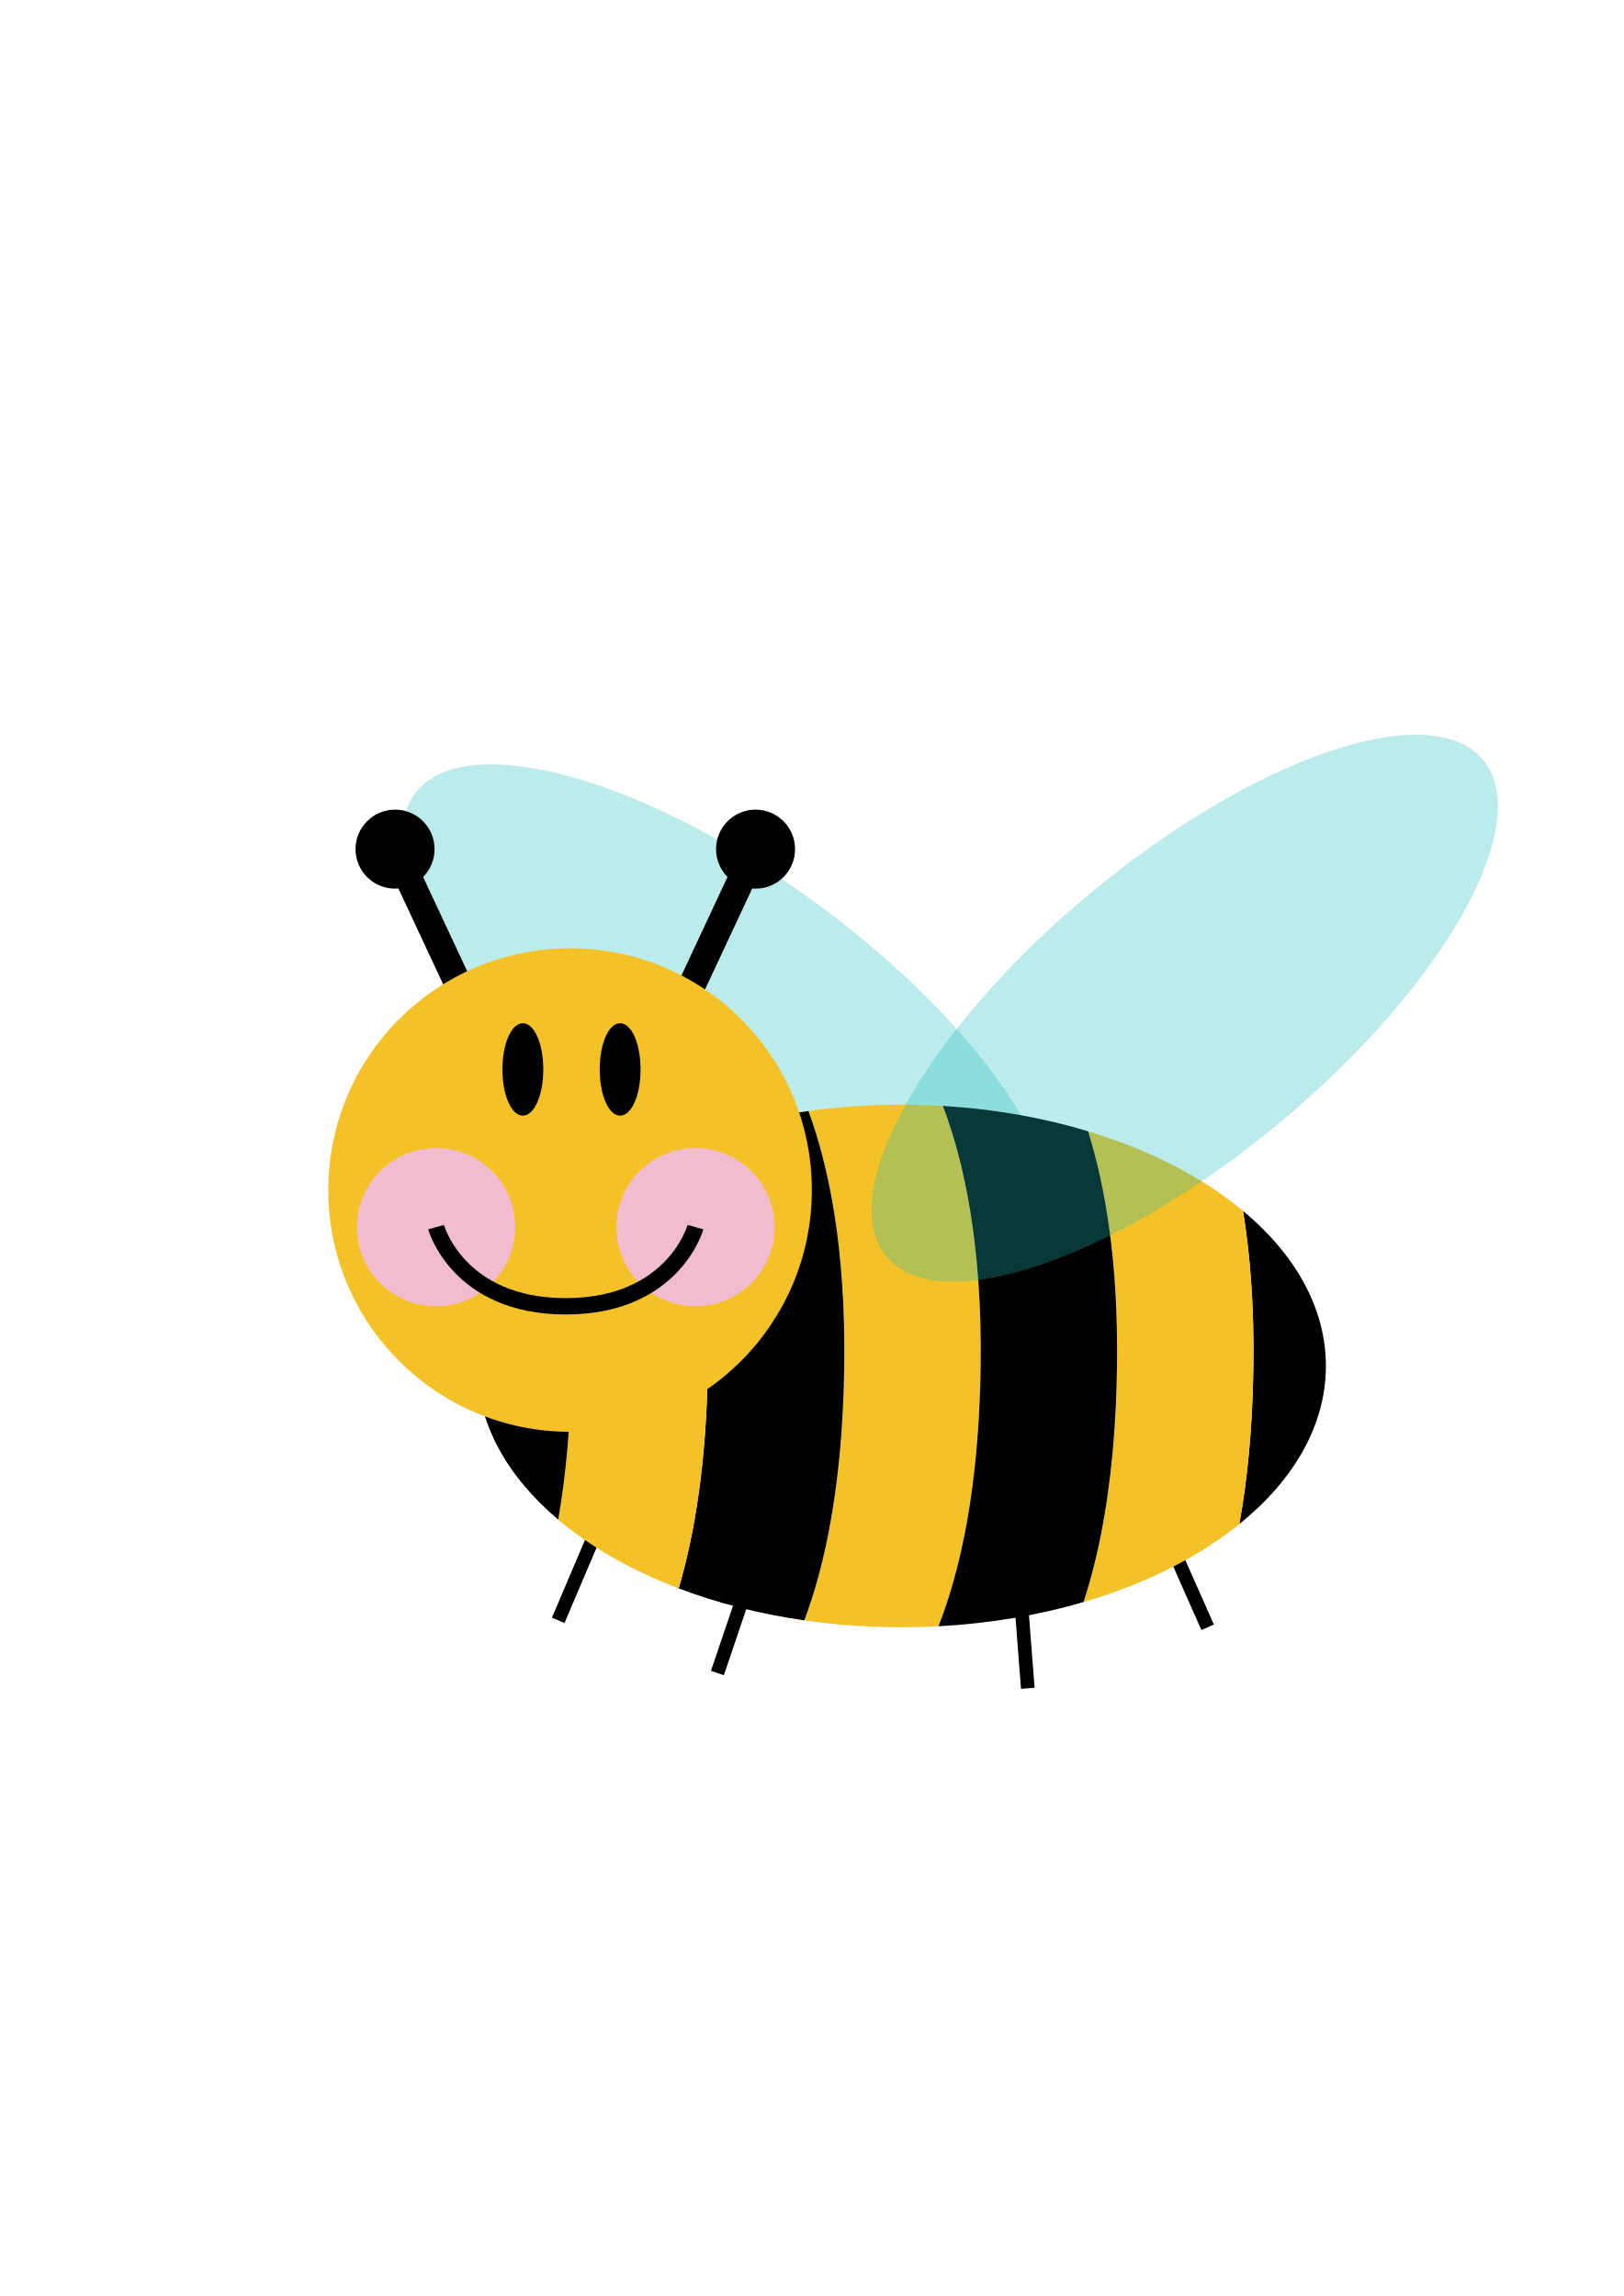
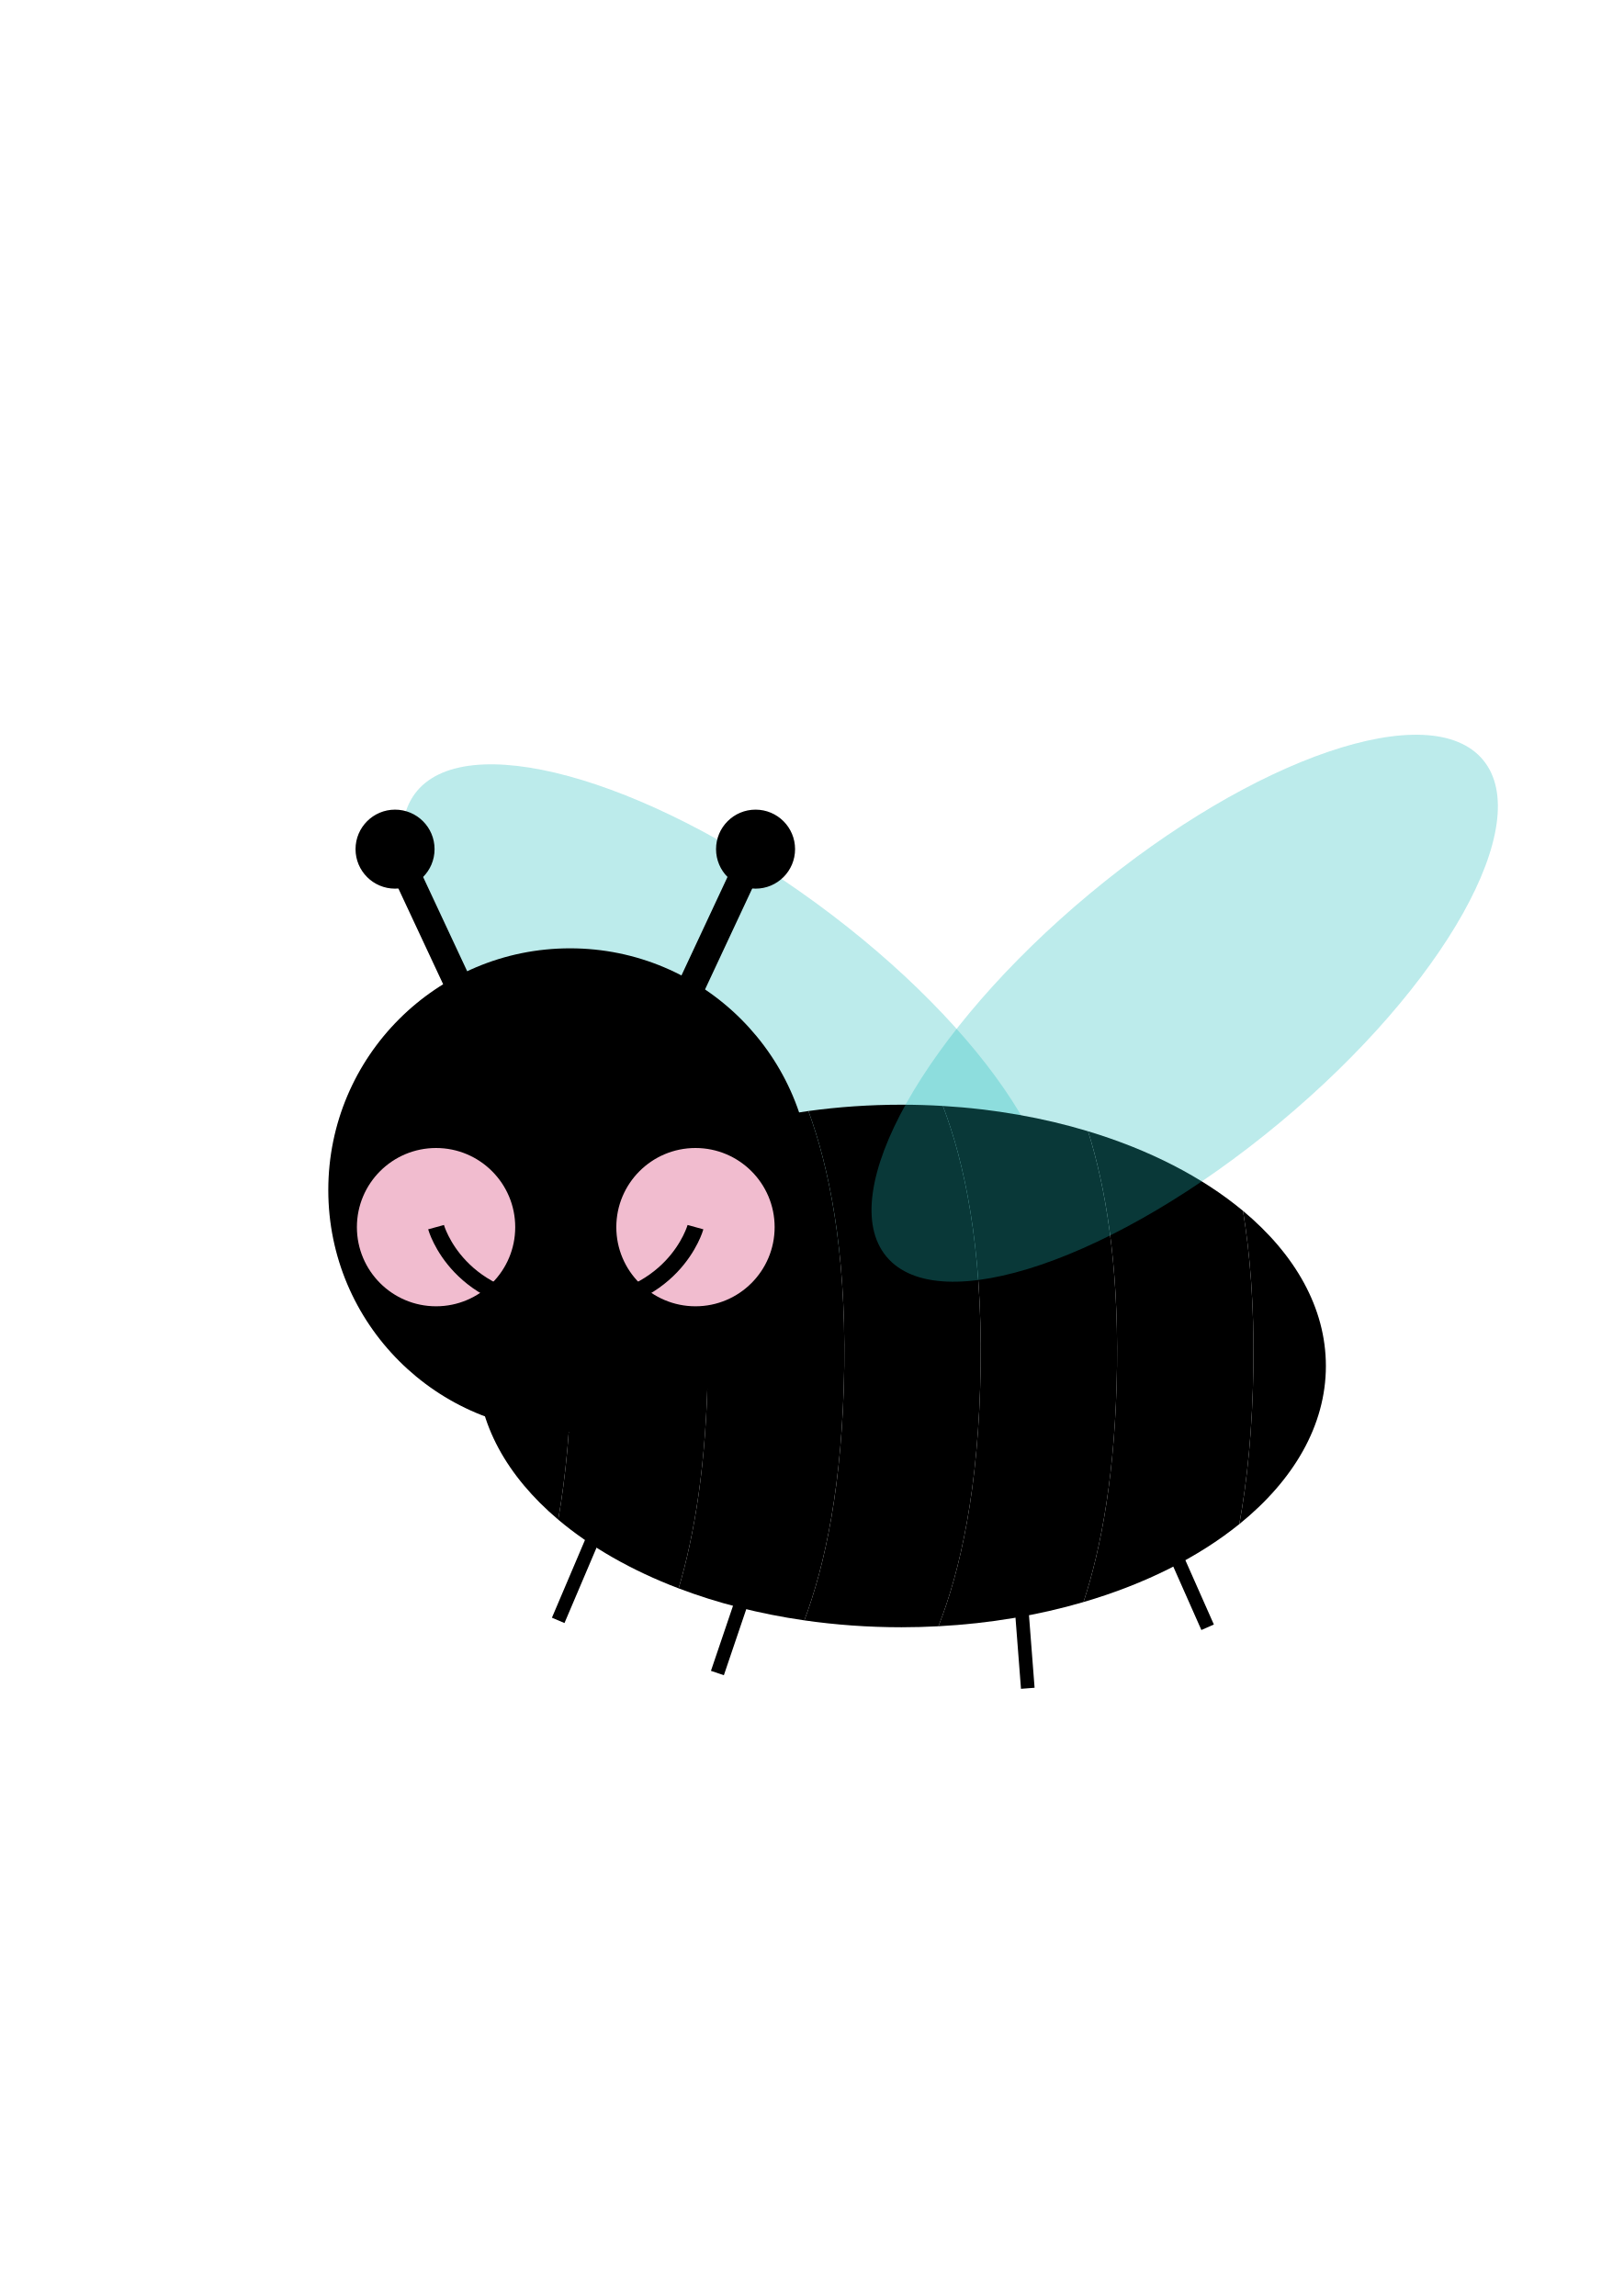
<svg xmlns="http://www.w3.org/2000/svg" version="1.1" id="Layer_1" x="0px" y="0px" width="595.28px" height="841.89px" viewBox="0 0 595.28 841.89" enable-background="new 0 0 595.28 841.89" xml:space="preserve">
  <g>
    <ellipse transform="matrix(0.5902 -0.8072 0.8072 0.5902 -193.4229 369.188)" opacity="0.3" fill="#1DBCBD" cx="266.93" cy="375.111" rx="54.546" ry="142.307" />
    <line fill="none" stroke="#000000" stroke-width="5" stroke-miterlimit="10" x1="220.356" y1="557.209" x2="204.646" y2="594.153" />
    <line fill="none" stroke="#000000" stroke-width="5" stroke-miterlimit="10" x1="425.252" y1="557.209" x2="442.734" y2="596.679" />
    <line fill="none" stroke="#000000" stroke-width="5" stroke-miterlimit="10" x1="372.805" y1="567.308" x2="376.802" y2="619.056" />
    <line fill="none" stroke="#000000" stroke-width="5" stroke-miterlimit="10" x1="277" y1="572.203" x2="263.014" y2="613.462" />
    <line fill="none" stroke="#000000" stroke-width="10" stroke-miterlimit="10" x1="144.832" y1="311.363" x2="174.902" y2="375.699" />
    <line fill="none" stroke="#000000" stroke-width="10" stroke-miterlimit="10" x1="277" y1="311.363" x2="246.93" y2="375.699" />
    <g>
-       <path fill="#F4C227" d="M345.68,405.525c-4.996-0.298-10.061-0.455-15.184-0.455c-11.722,0-23.138,0.804-34.118,2.316    c7.546,20.558,13.704,50.583,13.14,93.488c-0.572,43.474-7.11,73.255-14.639,93.279c11.438,1.649,23.361,2.525,35.617,2.525    c4.567,0,9.086-0.128,13.554-0.366c7.871-20.021,14.875-50.375,15.468-95.438C360.1,456.652,353.539,426.118,345.68,405.525z" />
+       <path fill="{{dark-color}}" d="M345.68,405.525c-4.996-0.298-10.061-0.455-15.184-0.455c-11.722,0-23.138,0.804-34.118,2.316    c7.546,20.558,13.704,50.583,13.14,93.488c-0.572,43.474-7.11,73.255-14.639,93.279c11.438,1.649,23.361,2.525,35.617,2.525    c4.567,0,9.086-0.128,13.554-0.366c7.871-20.021,14.875-50.375,15.468-95.438C360.1,456.652,353.539,426.118,345.68,405.525z" />
      <path d="M296.378,407.386c-16.575,2.284-32.153,6.192-46.266,11.445c5.725,19.806,9.873,46.501,9.405,82.042    c-0.47,35.683-4.96,62.134-10.717,81.545c14.034,5.342,29.547,9.351,46.078,11.734c7.528-20.024,14.066-49.806,14.639-93.279    C310.082,457.969,303.924,427.944,296.378,407.386z" />
-       <path fill="#F4C227" d="M250.112,418.832c-17.311,6.444-32.417,14.906-44.459,24.857c2.615,15.874,4.16,34.766,3.865,57.186    c-0.292,22.167-2.138,40.765-4.872,56.335c11.903,10.064,26.908,18.645,44.155,25.21c5.757-19.411,10.247-45.862,10.717-81.545    C259.985,465.333,255.837,438.638,250.112,418.832z" />
+       <path fill="{{dark-color}}" d="M250.112,418.832c-17.311,6.444-32.417,14.906-44.459,24.857c2.615,15.874,4.16,34.766,3.865,57.186    c-0.292,22.167-2.138,40.765-4.872,56.335c11.903,10.064,26.908,18.645,44.155,25.21c5.757-19.411,10.247-45.862,10.717-81.545    C259.985,465.333,255.837,438.638,250.112,418.832z" />
      <path d="M205.653,443.688c-19.315,15.961-30.75,35.751-30.75,57.186c0,21.058,11.042,40.523,29.743,56.335    c2.734-15.57,4.581-34.168,4.872-56.335C209.812,478.454,208.268,459.562,205.653,443.688z" />
      <path d="M486.091,500.874c0-21.299-11.294-40.972-30.388-56.879c2.584,15.811,4.107,34.604,3.814,56.879    c-0.302,22.954-2.27,42.085-5.165,57.986C474.262,542.762,486.091,522.67,486.091,500.874z" />
-       <path fill="#F4C227" d="M455.703,443.995c-14.79-12.323-34.263-22.383-56.801-29.188c6.34,20.166,11.115,48.063,10.615,86.066    c-0.512,38.859-5.791,66.772-12.281,86.563c22.562-6.607,42.129-16.46,57.116-28.577c2.896-15.901,4.863-35.032,5.165-57.986    C459.811,478.599,458.287,459.806,455.703,443.995z" />
+       <path fill="{{dark-color}}" d="M455.703,443.995c-14.79-12.323-34.263-22.383-56.801-29.188c6.34,20.166,11.115,48.063,10.615,86.066    c-0.512,38.859-5.791,66.772-12.281,86.563c22.562-6.607,42.129-16.46,57.116-28.577c2.896-15.901,4.863-35.032,5.165-57.986    C459.811,478.599,458.287,459.806,455.703,443.995z" />
      <path d="M398.902,414.808c-16.337-4.932-34.282-8.153-53.223-9.283c7.859,20.593,14.42,51.127,13.838,95.349    c-0.593,45.063-7.597,75.417-15.468,95.438c18.896-1.004,36.827-4.085,53.187-8.875c6.49-19.791,11.77-47.704,12.281-86.563    C410.018,462.871,405.242,434.974,398.902,414.808z" />
    </g>
-     <circle fill="#F4C227" cx="208.998" cy="436.369" r="88.642" />
+     <circle fill="{{color}}" cx="208.998" cy="436.369" r="88.642" />
    <circle fill="#F1BCCF" cx="159.867" cy="449.966" r="29.021" />
    <circle fill="#F1BCCF" cx="254.972" cy="449.966" r="29.021" />
    <ellipse stroke="#000000" stroke-miterlimit="10" cx="191.685" cy="392.133" rx="6.993" ry="16.434" />
    <ellipse stroke="#000000" stroke-miterlimit="10" cx="227.35" cy="392.133" rx="6.993" ry="16.434" />
    <circle stroke="#000000" stroke-miterlimit="10" cx="277" cy="311.363" r="13.986" />
    <circle stroke="#000000" stroke-miterlimit="10" cx="144.832" cy="311.363" r="13.986" />
    <path fill="none" stroke="#000000" stroke-width="6" stroke-miterlimit="10" d="M159.867,449.966c0,0,7.988,29.021,47.552,29.021   s47.552-29.021,47.552-29.021" />
    <ellipse transform="matrix(0.64 0.7684 -0.7684 0.64 440.4109 -200.6594)" opacity="0.3" fill="#1DBCBD" cx="434.352" cy="369.682" rx="54.546" ry="142.307" />
  </g>
</svg>
